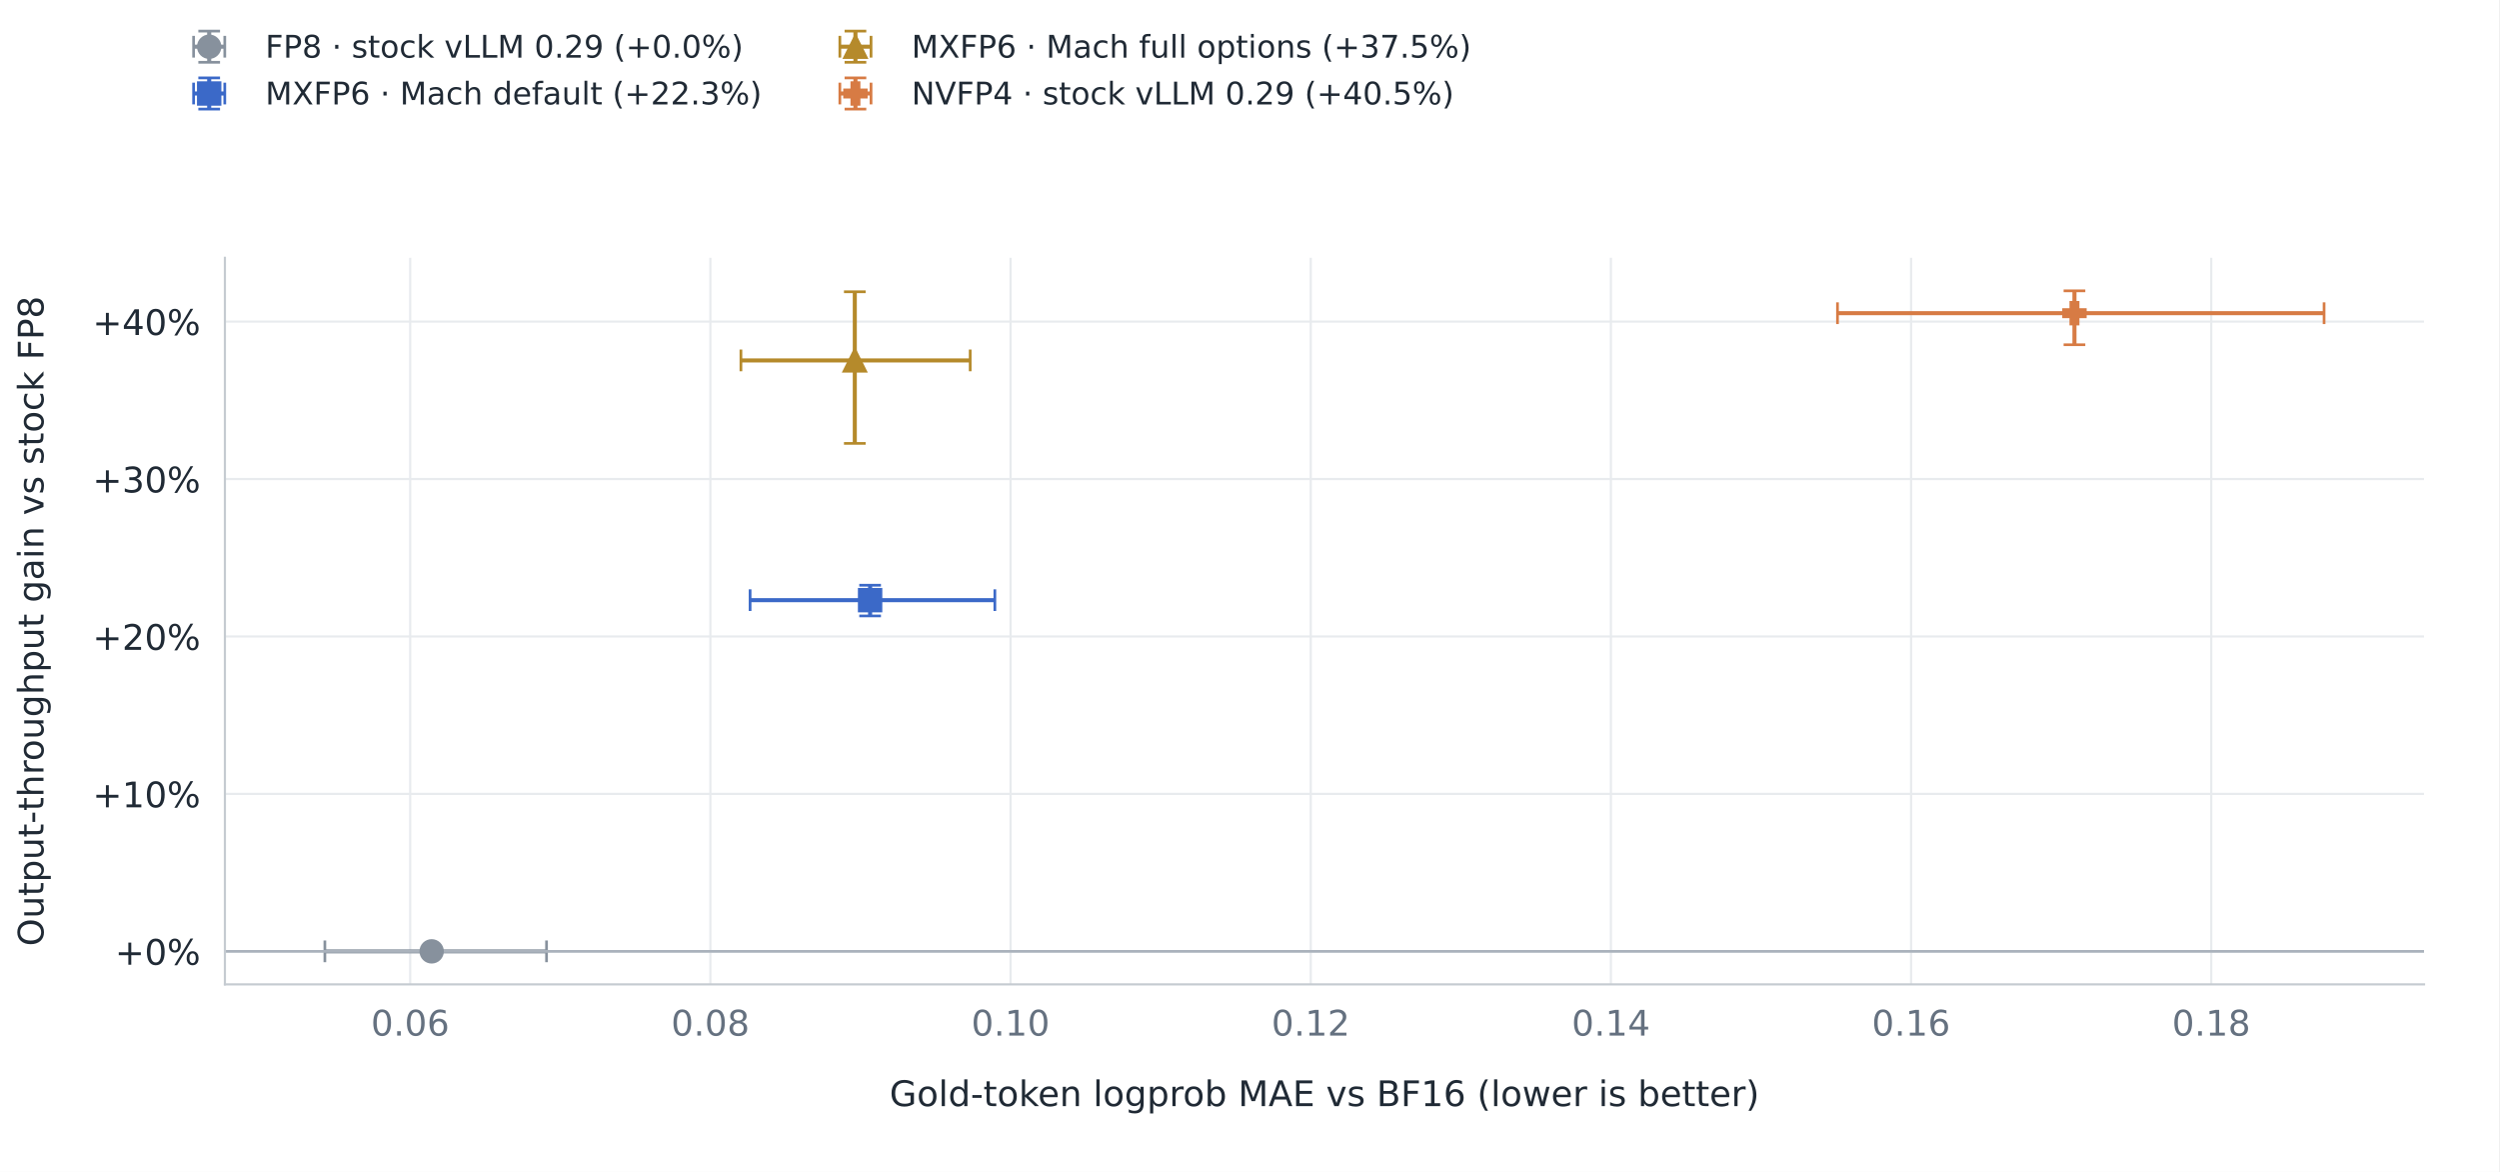
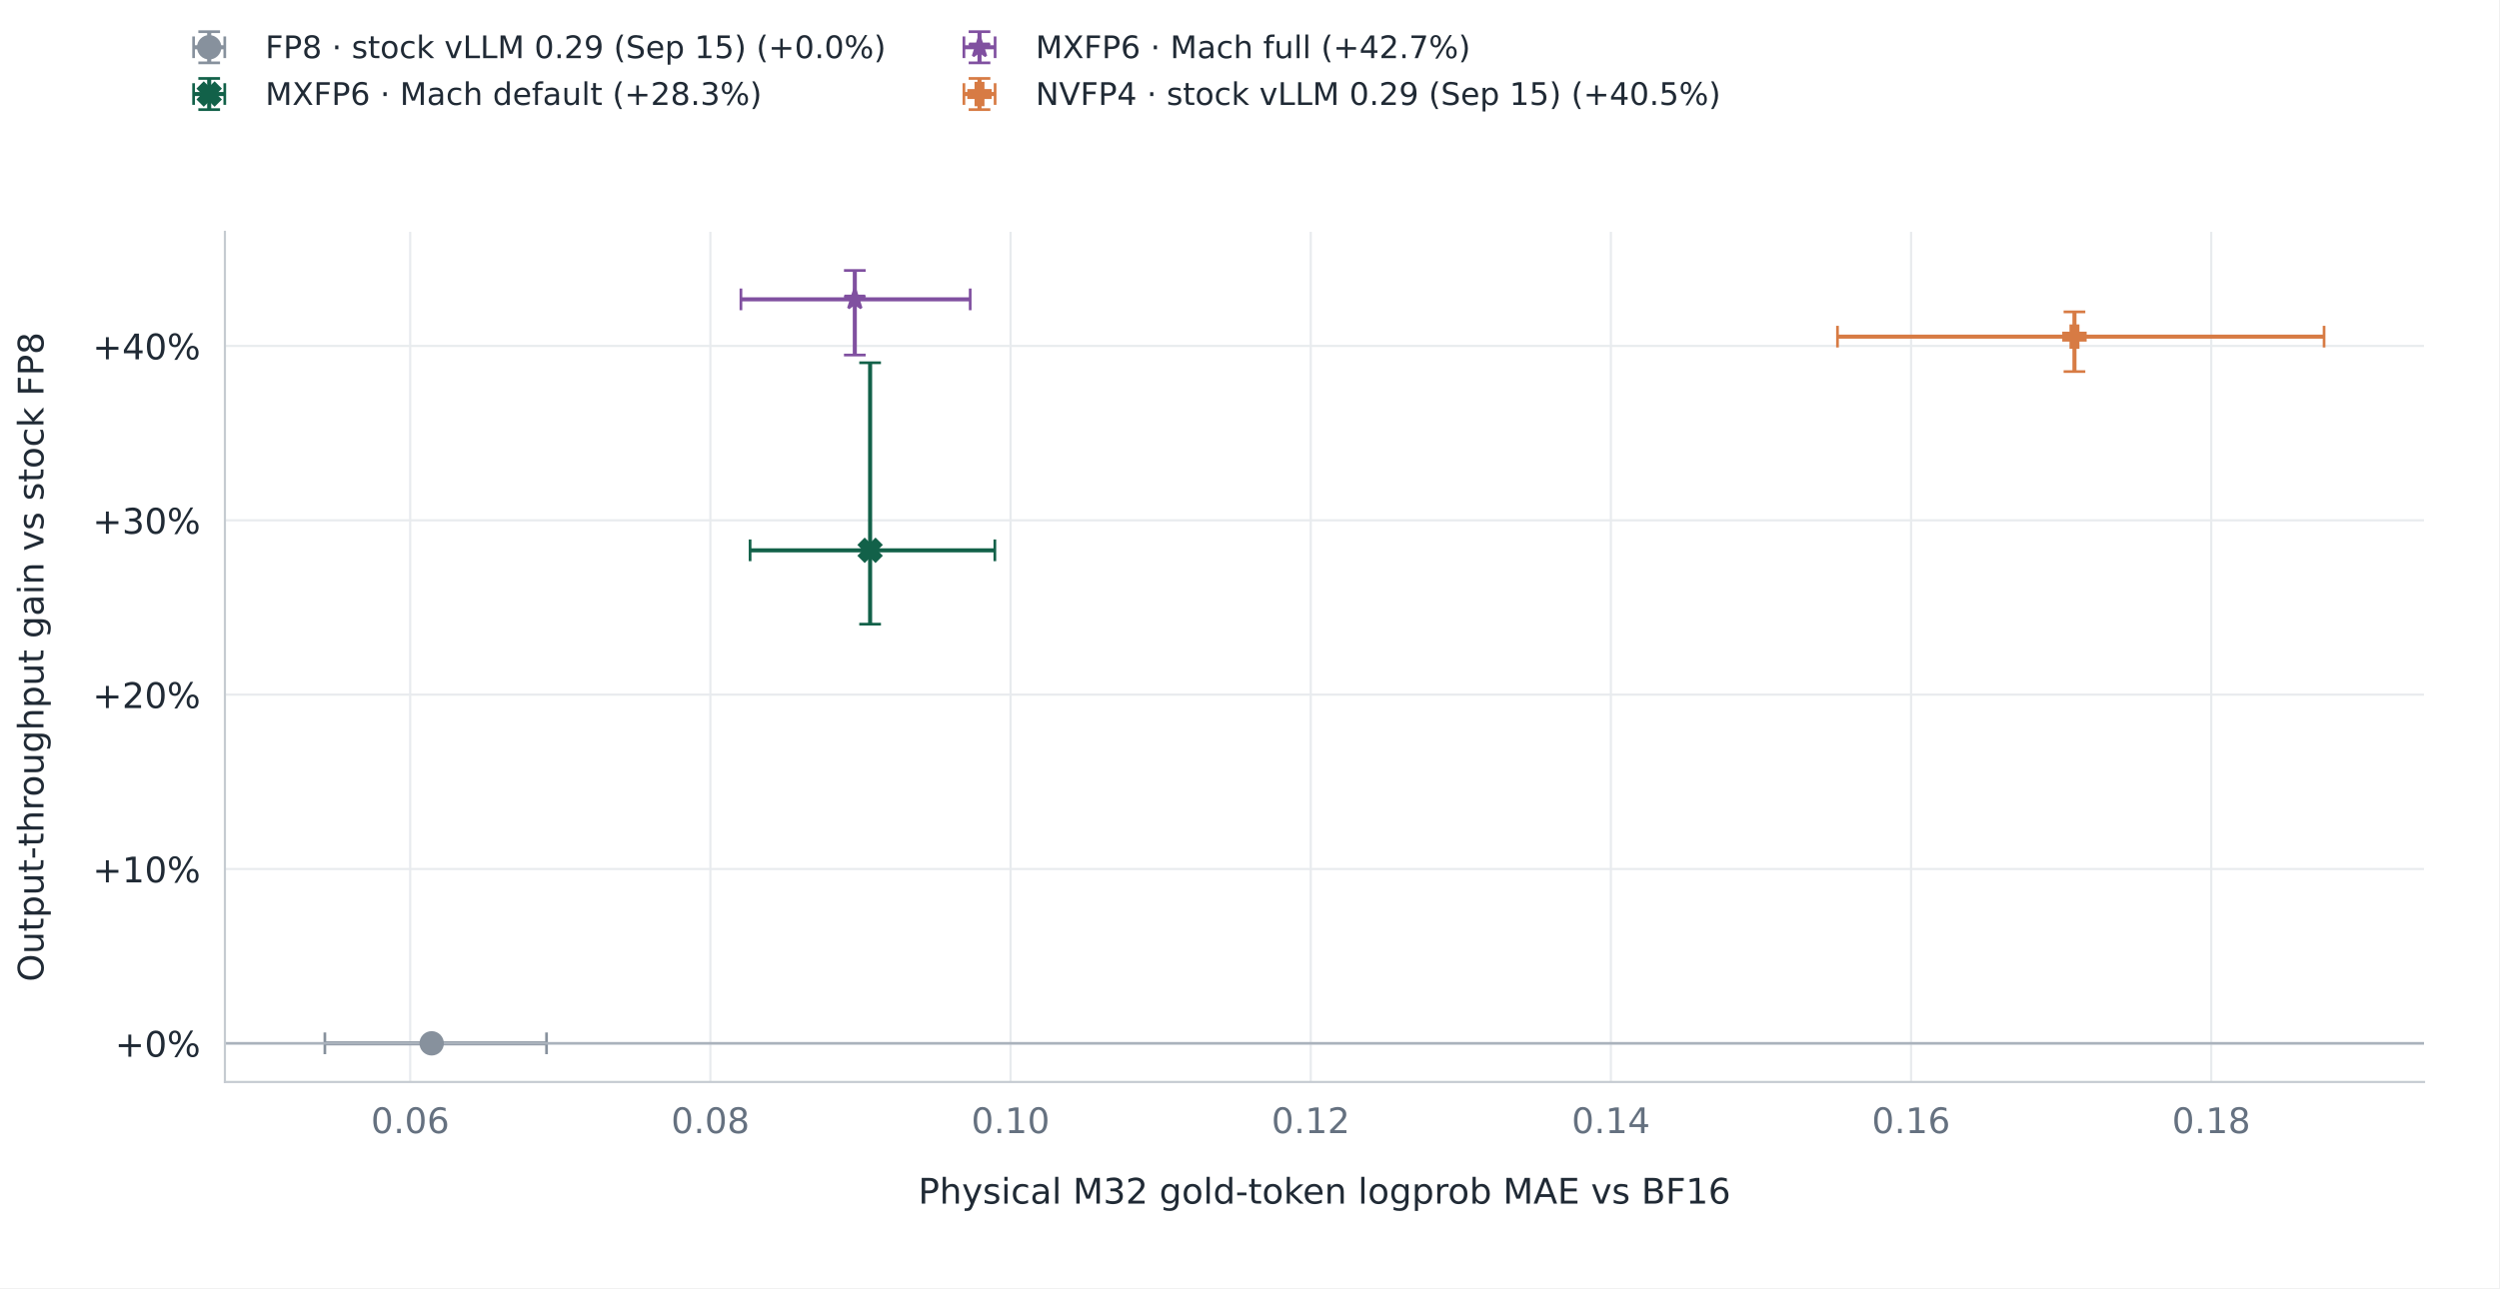
- <svg xmlns="http://www.w3.org/2000/svg" xmlns:xlink="http://www.w3.org/1999/xlink" width="921.6pt" height="432pt" viewBox="0 0 921.6 432" version="1.1">
+ <svg xmlns="http://www.w3.org/2000/svg" xmlns:xlink="http://www.w3.org/1999/xlink" width="921.6pt" height="475.2pt" viewBox="0 0 921.6 475.2" version="1.1">
  <defs>
    <style type="text/css">*{stroke-linejoin: round; stroke-linecap: butt}</style>
  </defs>
  <g id="figure_1">
    <g id="patch_1">
-       <path d="M 0 432 L 921.6 432 L 921.6 0 L 0 0 z " style="fill: #ffffff" />
+       <path d="M 0 475.2 L 921.6 475.2 L 921.6 0 L 0 0 z " style="fill: #ffffff" />
    </g>
    <g id="axes_1">
      <g id="patch_2">
-         <path d="M 82.944 362.88 L 893.952 362.88 L 893.952 95.04 L 82.944 95.04 z " style="fill: #ffffff" />
+         <path d="M 82.944 399.168 L 893.952 399.168 L 893.952 85.536 L 82.944 85.536 z " style="fill: #ffffff" />
      </g>
      <g id="matplotlib.axis_1">
        <g id="xtick_1">
          <g id="line2d_1">
-             <path d="M 151.273 362.88 L 151.273 95.04 " clip-path="url(#pcc4b5dea37)" style="fill: none; stroke: #e8ebee; stroke-width: 0.8; stroke-linecap: square" />
+             <path d="M 151.273 399.168 L 151.273 85.536 " clip-path="url(#p64abcc3be8)" style="fill: none; stroke: #e8ebee; stroke-width: 0.8; stroke-linecap: square" />
          </g>
          <g id="line2d_2" />
          <g id="text_1">
-             <text style="font-size: 13px; font-family: 'DejaVu Sans'; text-anchor: middle; fill: #657180" x="151.273" y="381.757" transform="rotate(-0 151.2732 381.757)">0.06</text>
+             <text style="font-size: 13px; font-family: 'DejaVu Sans'; text-anchor: middle; fill: #657180" x="151.273" y="418.045" transform="rotate(-0 151.2732 418.045)">0.06</text>
          </g>
        </g>
        <g id="xtick_2">
          <g id="line2d_3">
-             <path d="M 261.975 362.88 L 261.975 95.04 " clip-path="url(#pcc4b5dea37)" style="fill: none; stroke: #e8ebee; stroke-width: 0.8; stroke-linecap: square" />
+             <path d="M 261.975 399.168 L 261.975 85.536 " clip-path="url(#p64abcc3be8)" style="fill: none; stroke: #e8ebee; stroke-width: 0.8; stroke-linecap: square" />
          </g>
          <g id="line2d_4" />
          <g id="text_2">
-             <text style="font-size: 13px; font-family: 'DejaVu Sans'; text-anchor: middle; fill: #657180" x="261.975" y="381.757" transform="rotate(-0 261.9745 381.757)">0.08</text>
+             <text style="font-size: 13px; font-family: 'DejaVu Sans'; text-anchor: middle; fill: #657180" x="261.975" y="418.045" transform="rotate(-0 261.9745 418.045)">0.08</text>
          </g>
        </g>
        <g id="xtick_3">
          <g id="line2d_5">
-             <path d="M 372.676 362.88 L 372.676 95.04 " clip-path="url(#pcc4b5dea37)" style="fill: none; stroke: #e8ebee; stroke-width: 0.8; stroke-linecap: square" />
+             <path d="M 372.676 399.168 L 372.676 85.536 " clip-path="url(#p64abcc3be8)" style="fill: none; stroke: #e8ebee; stroke-width: 0.8; stroke-linecap: square" />
          </g>
          <g id="line2d_6" />
          <g id="text_3">
-             <text style="font-size: 13px; font-family: 'DejaVu Sans'; text-anchor: middle; fill: #657180" x="372.676" y="381.757" transform="rotate(-0 372.6758 381.757)">0.10</text>
+             <text style="font-size: 13px; font-family: 'DejaVu Sans'; text-anchor: middle; fill: #657180" x="372.676" y="418.045" transform="rotate(-0 372.6758 418.045)">0.10</text>
          </g>
        </g>
        <g id="xtick_4">
          <g id="line2d_7">
-             <path d="M 483.377 362.88 L 483.377 95.04 " clip-path="url(#pcc4b5dea37)" style="fill: none; stroke: #e8ebee; stroke-width: 0.8; stroke-linecap: square" />
+             <path d="M 483.377 399.168 L 483.377 85.536 " clip-path="url(#p64abcc3be8)" style="fill: none; stroke: #e8ebee; stroke-width: 0.8; stroke-linecap: square" />
          </g>
          <g id="line2d_8" />
          <g id="text_4">
-             <text style="font-size: 13px; font-family: 'DejaVu Sans'; text-anchor: middle; fill: #657180" x="483.377" y="381.757" transform="rotate(-0 483.3771 381.757)">0.12</text>
+             <text style="font-size: 13px; font-family: 'DejaVu Sans'; text-anchor: middle; fill: #657180" x="483.377" y="418.045" transform="rotate(-0 483.3771 418.045)">0.12</text>
          </g>
        </g>
        <g id="xtick_5">
          <g id="line2d_9">
-             <path d="M 594.078 362.88 L 594.078 95.04 " clip-path="url(#pcc4b5dea37)" style="fill: none; stroke: #e8ebee; stroke-width: 0.8; stroke-linecap: square" />
+             <path d="M 594.078 399.168 L 594.078 85.536 " clip-path="url(#p64abcc3be8)" style="fill: none; stroke: #e8ebee; stroke-width: 0.8; stroke-linecap: square" />
          </g>
          <g id="line2d_10" />
          <g id="text_5">
-             <text style="font-size: 13px; font-family: 'DejaVu Sans'; text-anchor: middle; fill: #657180" x="594.078" y="381.757" transform="rotate(-0 594.0784 381.757)">0.14</text>
+             <text style="font-size: 13px; font-family: 'DejaVu Sans'; text-anchor: middle; fill: #657180" x="594.078" y="418.045" transform="rotate(-0 594.0784 418.045)">0.14</text>
          </g>
        </g>
        <g id="xtick_6">
          <g id="line2d_11">
-             <path d="M 704.78 362.88 L 704.78 95.04 " clip-path="url(#pcc4b5dea37)" style="fill: none; stroke: #e8ebee; stroke-width: 0.8; stroke-linecap: square" />
+             <path d="M 704.78 399.168 L 704.78 85.536 " clip-path="url(#p64abcc3be8)" style="fill: none; stroke: #e8ebee; stroke-width: 0.8; stroke-linecap: square" />
          </g>
          <g id="line2d_12" />
          <g id="text_6">
-             <text style="font-size: 13px; font-family: 'DejaVu Sans'; text-anchor: middle; fill: #657180" x="704.78" y="381.757" transform="rotate(-0 704.7797 381.757)">0.16</text>
+             <text style="font-size: 13px; font-family: 'DejaVu Sans'; text-anchor: middle; fill: #657180" x="704.78" y="418.045" transform="rotate(-0 704.7797 418.045)">0.16</text>
          </g>
        </g>
        <g id="xtick_7">
          <g id="line2d_13">
-             <path d="M 815.481 362.88 L 815.481 95.04 " clip-path="url(#pcc4b5dea37)" style="fill: none; stroke: #e8ebee; stroke-width: 0.8; stroke-linecap: square" />
+             <path d="M 815.481 399.168 L 815.481 85.536 " clip-path="url(#p64abcc3be8)" style="fill: none; stroke: #e8ebee; stroke-width: 0.8; stroke-linecap: square" />
          </g>
          <g id="line2d_14" />
          <g id="text_7">
-             <text style="font-size: 13px; font-family: 'DejaVu Sans'; text-anchor: middle; fill: #657180" x="815.481" y="381.757" transform="rotate(-0 815.481 381.757)">0.18</text>
+             <text style="font-size: 13px; font-family: 'DejaVu Sans'; text-anchor: middle; fill: #657180" x="815.481" y="418.045" transform="rotate(-0 815.481 418.045)">0.18</text>
          </g>
        </g>
        <g id="text_8">
-           <text style="font-size: 13px; font-family: 'DejaVu Sans'; text-anchor: middle; fill: #202a35" x="488.448" y="407.758" transform="rotate(-0 488.448 407.758)">Gold-token logprob MAE vs BF16 (lower is better)</text>
+           <text style="font-size: 13px; font-family: 'DejaVu Sans'; text-anchor: middle; fill: #202a35" x="488.448" y="444.046" transform="rotate(-0 488.448 444.046)">Physical M32 gold-token logprob MAE vs BF16</text>
        </g>
      </g>
      <g id="matplotlib.axis_2">
        <g id="ytick_1">
          <g id="line2d_15">
-             <path d="M 82.944 350.705 L 893.952 350.705 " clip-path="url(#pcc4b5dea37)" style="fill: none; stroke: #e8ebee; stroke-width: 0.8; stroke-linecap: square" />
+             <path d="M 82.944 384.912 L 893.952 384.912 " clip-path="url(#p64abcc3be8)" style="fill: none; stroke: #e8ebee; stroke-width: 0.8; stroke-linecap: square" />
          </g>
          <g id="line2d_16" />
          <g id="text_9">
-             <text style="font-size: 13px; font-family: 'DejaVu Sans'; text-anchor: end; fill: #202a35" x="73.944" y="355.644" transform="rotate(-0 73.944 355.6439)">+0%</text>
+             <text style="font-size: 13px; font-family: 'DejaVu Sans'; text-anchor: end; fill: #202a35" x="73.944" y="389.85" transform="rotate(-0 73.944 389.8505)">+0%</text>
          </g>
        </g>
        <g id="ytick_2">
          <g id="line2d_17">
-             <path d="M 82.944 292.667 L 893.952 292.667 " clip-path="url(#pcc4b5dea37)" style="fill: none; stroke: #e8ebee; stroke-width: 0.8; stroke-linecap: square" />
+             <path d="M 82.944 320.59 L 893.952 320.59 " clip-path="url(#p64abcc3be8)" style="fill: none; stroke: #e8ebee; stroke-width: 0.8; stroke-linecap: square" />
          </g>
          <g id="line2d_18" />
          <g id="text_10">
-             <text style="font-size: 13px; font-family: 'DejaVu Sans'; text-anchor: end; fill: #202a35" x="73.944" y="297.606" transform="rotate(-0 73.944 297.6058)">+10%</text>
+             <text style="font-size: 13px; font-family: 'DejaVu Sans'; text-anchor: end; fill: #202a35" x="73.944" y="325.529" transform="rotate(-0 73.944 325.5289)">+10%</text>
          </g>
        </g>
        <g id="ytick_3">
          <g id="line2d_19">
-             <path d="M 82.944 234.629 L 893.952 234.629 " clip-path="url(#pcc4b5dea37)" style="fill: none; stroke: #e8ebee; stroke-width: 0.8; stroke-linecap: square" />
+             <path d="M 82.944 256.269 L 893.952 256.269 " clip-path="url(#p64abcc3be8)" style="fill: none; stroke: #e8ebee; stroke-width: 0.8; stroke-linecap: square" />
          </g>
          <g id="line2d_20" />
          <g id="text_11">
-             <text style="font-size: 13px; font-family: 'DejaVu Sans'; text-anchor: end; fill: #202a35" x="73.944" y="239.568" transform="rotate(-0 73.944 239.5678)">+20%</text>
+             <text style="font-size: 13px; font-family: 'DejaVu Sans'; text-anchor: end; fill: #202a35" x="73.944" y="261.207" transform="rotate(-0 73.944 261.2073)">+20%</text>
          </g>
        </g>
        <g id="ytick_4">
          <g id="line2d_21">
-             <path d="M 82.944 176.591 L 893.952 176.591 " clip-path="url(#pcc4b5dea37)" style="fill: none; stroke: #e8ebee; stroke-width: 0.8; stroke-linecap: square" />
+             <path d="M 82.944 191.947 L 893.952 191.947 " clip-path="url(#p64abcc3be8)" style="fill: none; stroke: #e8ebee; stroke-width: 0.8; stroke-linecap: square" />
          </g>
          <g id="line2d_22" />
          <g id="text_12">
-             <text style="font-size: 13px; font-family: 'DejaVu Sans'; text-anchor: end; fill: #202a35" x="73.944" y="181.53" transform="rotate(-0 73.944 181.5297)">+30%</text>
+             <text style="font-size: 13px; font-family: 'DejaVu Sans'; text-anchor: end; fill: #202a35" x="73.944" y="196.886" transform="rotate(-0 73.944 196.8858)">+30%</text>
          </g>
        </g>
        <g id="ytick_5">
          <g id="line2d_23">
-             <path d="M 82.944 118.553 L 893.952 118.553 " clip-path="url(#pcc4b5dea37)" style="fill: none; stroke: #e8ebee; stroke-width: 0.8; stroke-linecap: square" />
+             <path d="M 82.944 127.626 L 893.952 127.626 " clip-path="url(#p64abcc3be8)" style="fill: none; stroke: #e8ebee; stroke-width: 0.8; stroke-linecap: square" />
          </g>
          <g id="line2d_24" />
          <g id="text_13">
-             <text style="font-size: 13px; font-family: 'DejaVu Sans'; text-anchor: end; fill: #202a35" x="73.944" y="123.492" transform="rotate(-0 73.944 123.4916)">+40%</text>
+             <text style="font-size: 13px; font-family: 'DejaVu Sans'; text-anchor: end; fill: #202a35" x="73.944" y="132.564" transform="rotate(-0 73.944 132.5642)">+40%</text>
          </g>
        </g>
        <g id="text_14">
-           <text style="font-size: 13px; font-family: 'DejaVu Sans'; text-anchor: middle; fill: #202a35" x="16.033" y="228.96" transform="rotate(-90 16.03283 228.96)">Output-throughput gain vs stock FP8</text>
+           <text style="font-size: 13px; font-family: 'DejaVu Sans'; text-anchor: middle; fill: #202a35" x="16.033" y="242.352" transform="rotate(-90 16.03283 242.352)">Output-throughput gain vs stock FP8</text>
        </g>
      </g>
      <g id="LineCollection_1">
-         <path d="M 119.808 350.705 L 201.554 350.705 " clip-path="url(#pcc4b5dea37)" style="fill: none; stroke: #87919d; stroke-width: 1.5" />
+         <path d="M 119.808 384.912 L 201.554 384.912 " clip-path="url(#p64abcc3be8)" style="fill: none; stroke: #87919d; stroke-width: 1.5" />
      </g>
      <g id="LineCollection_2">
-         <path d="M 159.191 350.705 L 159.191 350.705 " clip-path="url(#pcc4b5dea37)" style="fill: none; stroke: #87919d; stroke-width: 1.5" />
+         <path d="M 159.191 384.912 L 159.191 384.912 " clip-path="url(#p64abcc3be8)" style="fill: none; stroke: #87919d; stroke-width: 1.5" />
      </g>
      <g id="line2d_25">
        <defs>
          <path id="mbbe137250b" d="M 0 4 L 0 -4 " style="stroke: #87919d" />
        </defs>
-         <g clip-path="url(#pcc4b5dea37)">
-           <use xlink:href="#mbbe137250b" x="119.808" y="350.705" style="fill: #87919d; stroke: #87919d" />
+         <g clip-path="url(#p64abcc3be8)">
+           <use xlink:href="#mbbe137250b" x="119.808" y="384.912" style="fill: #87919d; stroke: #87919d" />
        </g>
      </g>
      <g id="line2d_26">
-         <g clip-path="url(#pcc4b5dea37)">
-           <use xlink:href="#mbbe137250b" x="201.554" y="350.705" style="fill: #87919d; stroke: #87919d" />
+         <g clip-path="url(#p64abcc3be8)">
+           <use xlink:href="#mbbe137250b" x="201.554" y="384.912" style="fill: #87919d; stroke: #87919d" />
        </g>
      </g>
      <g id="line2d_27">
        <defs>
          <path id="ma1b94d6191" d="M 4 0 L -4 -0 " style="stroke: #87919d" />
        </defs>
-         <g clip-path="url(#pcc4b5dea37)">
-           <use xlink:href="#ma1b94d6191" x="159.191" y="350.705" style="fill: #87919d; stroke: #87919d" />
+         <g clip-path="url(#p64abcc3be8)">
+           <use xlink:href="#ma1b94d6191" x="159.191" y="384.912" style="fill: #87919d; stroke: #87919d" />
        </g>
      </g>
      <g id="line2d_28">
-         <g clip-path="url(#pcc4b5dea37)">
-           <use xlink:href="#ma1b94d6191" x="159.191" y="350.705" style="fill: #87919d; stroke: #87919d" />
+         <g clip-path="url(#p64abcc3be8)">
+           <use xlink:href="#ma1b94d6191" x="159.191" y="384.912" style="fill: #87919d; stroke: #87919d" />
        </g>
      </g>
      <g id="LineCollection_3">
-         <path d="M 276.623 221.244 L 366.888 221.244 " clip-path="url(#pcc4b5dea37)" style="fill: none; stroke: #3b69c8; stroke-width: 1.5" />
+         <path d="M 276.623 203.024 L 366.888 203.024 " clip-path="url(#p64abcc3be8)" style="fill: none; stroke: #126149; stroke-width: 1.5" />
      </g>
      <g id="LineCollection_4">
-         <path d="M 320.884 227.06 L 320.884 215.734 " clip-path="url(#pcc4b5dea37)" style="fill: none; stroke: #3b69c8; stroke-width: 1.5" />
+         <path d="M 320.884 230.258 L 320.884 133.836 " clip-path="url(#p64abcc3be8)" style="fill: none; stroke: #126149; stroke-width: 1.5" />
      </g>
      <g id="line2d_29">
        <defs>
-           <path id="m24f0e4e869" d="M 0 4 L 0 -4 " style="stroke: #3b69c8" />
-         </defs>
-         <g clip-path="url(#pcc4b5dea37)">
-           <use xlink:href="#m24f0e4e869" x="276.623" y="221.244" style="fill: #3b69c8; stroke: #3b69c8" />
+           <path id="mf0ddbffc81" d="M 0 4 L 0 -4 " style="stroke: #126149" />
+         </defs>
+         <g clip-path="url(#p64abcc3be8)">
+           <use xlink:href="#mf0ddbffc81" x="276.623" y="203.024" style="fill: #126149; stroke: #126149" />
        </g>
      </g>
      <g id="line2d_30">
-         <g clip-path="url(#pcc4b5dea37)">
-           <use xlink:href="#m24f0e4e869" x="366.888" y="221.244" style="fill: #3b69c8; stroke: #3b69c8" />
+         <g clip-path="url(#p64abcc3be8)">
+           <use xlink:href="#mf0ddbffc81" x="366.888" y="203.024" style="fill: #126149; stroke: #126149" />
        </g>
      </g>
      <g id="line2d_31">
        <defs>
-           <path id="m868cf6341c" d="M 4 0 L -4 -0 " style="stroke: #3b69c8" />
-         </defs>
-         <g clip-path="url(#pcc4b5dea37)">
-           <use xlink:href="#m868cf6341c" x="320.884" y="227.06" style="fill: #3b69c8; stroke: #3b69c8" />
+           <path id="me5ae382a27" d="M 4 0 L -4 -0 " style="stroke: #126149" />
+         </defs>
+         <g clip-path="url(#p64abcc3be8)">
+           <use xlink:href="#me5ae382a27" x="320.884" y="230.258" style="fill: #126149; stroke: #126149" />
        </g>
      </g>
      <g id="line2d_32">
-         <g clip-path="url(#pcc4b5dea37)">
-           <use xlink:href="#m868cf6341c" x="320.884" y="215.734" style="fill: #3b69c8; stroke: #3b69c8" />
+         <g clip-path="url(#p64abcc3be8)">
+           <use xlink:href="#me5ae382a27" x="320.884" y="133.836" style="fill: #126149; stroke: #126149" />
        </g>
      </g>
      <g id="LineCollection_5">
-         <path d="M 273.242 132.861 L 357.793 132.861 " clip-path="url(#pcc4b5dea37)" style="fill: none; stroke: #b58a2b; stroke-width: 1.5" />
+         <path d="M 273.242 110.439 L 357.793 110.439 " clip-path="url(#p64abcc3be8)" style="fill: none; stroke: #8050a0; stroke-width: 1.5" />
      </g>
      <g id="LineCollection_6">
-         <path d="M 315.241 163.459 L 315.241 107.55 " clip-path="url(#pcc4b5dea37)" style="fill: none; stroke: #b58a2b; stroke-width: 1.5" />
+         <path d="M 315.241 130.984 L 315.241 99.792 " clip-path="url(#p64abcc3be8)" style="fill: none; stroke: #8050a0; stroke-width: 1.5" />
      </g>
      <g id="line2d_33">
        <defs>
-           <path id="m64ac3ba05c" d="M 0 4 L 0 -4 " style="stroke: #b58a2b" />
-         </defs>
-         <g clip-path="url(#pcc4b5dea37)">
-           <use xlink:href="#m64ac3ba05c" x="273.242" y="132.861" style="fill: #b58a2b; stroke: #b58a2b" />
+           <path id="m90811fb51a" d="M 0 4 L 0 -4 " style="stroke: #8050a0" />
+         </defs>
+         <g clip-path="url(#p64abcc3be8)">
+           <use xlink:href="#m90811fb51a" x="273.242" y="110.439" style="fill: #8050a0; stroke: #8050a0" />
        </g>
      </g>
      <g id="line2d_34">
-         <g clip-path="url(#pcc4b5dea37)">
-           <use xlink:href="#m64ac3ba05c" x="357.793" y="132.861" style="fill: #b58a2b; stroke: #b58a2b" />
+         <g clip-path="url(#p64abcc3be8)">
+           <use xlink:href="#m90811fb51a" x="357.793" y="110.439" style="fill: #8050a0; stroke: #8050a0" />
        </g>
      </g>
      <g id="line2d_35">
        <defs>
-           <path id="m1034d1c18b" d="M 4 0 L -4 -0 " style="stroke: #b58a2b" />
-         </defs>
-         <g clip-path="url(#pcc4b5dea37)">
-           <use xlink:href="#m1034d1c18b" x="315.241" y="163.459" style="fill: #b58a2b; stroke: #b58a2b" />
+           <path id="md05c8e95ab" d="M 4 0 L -4 -0 " style="stroke: #8050a0" />
+         </defs>
+         <g clip-path="url(#p64abcc3be8)">
+           <use xlink:href="#md05c8e95ab" x="315.241" y="130.984" style="fill: #8050a0; stroke: #8050a0" />
        </g>
      </g>
      <g id="line2d_36">
-         <g clip-path="url(#pcc4b5dea37)">
-           <use xlink:href="#m1034d1c18b" x="315.241" y="107.55" style="fill: #b58a2b; stroke: #b58a2b" />
+         <g clip-path="url(#p64abcc3be8)">
+           <use xlink:href="#md05c8e95ab" x="315.241" y="99.792" style="fill: #8050a0; stroke: #8050a0" />
        </g>
      </g>
      <g id="LineCollection_7">
-         <path d="M 677.645 115.454 L 857.088 115.454 " clip-path="url(#pcc4b5dea37)" style="fill: none; stroke: #d77b44; stroke-width: 1.5" />
+         <path d="M 677.645 124.191 L 857.088 124.191 " clip-path="url(#p64abcc3be8)" style="fill: none; stroke: #d77b44; stroke-width: 1.5" />
      </g>
      <g id="LineCollection_8">
-         <path d="M 765.036 127.085 L 765.036 107.215 " clip-path="url(#pcc4b5dea37)" style="fill: none; stroke: #d77b44; stroke-width: 1.5" />
+         <path d="M 765.036 137.081 L 765.036 115.06 " clip-path="url(#p64abcc3be8)" style="fill: none; stroke: #d77b44; stroke-width: 1.5" />
      </g>
      <g id="line2d_37">
        <defs>
          <path id="m89a0373083" d="M 0 4 L 0 -4 " style="stroke: #d77b44" />
        </defs>
-         <g clip-path="url(#pcc4b5dea37)">
-           <use xlink:href="#m89a0373083" x="677.645" y="115.454" style="fill: #d77b44; stroke: #d77b44" />
+         <g clip-path="url(#p64abcc3be8)">
+           <use xlink:href="#m89a0373083" x="677.645" y="124.191" style="fill: #d77b44; stroke: #d77b44" />
        </g>
      </g>
      <g id="line2d_38">
-         <g clip-path="url(#pcc4b5dea37)">
-           <use xlink:href="#m89a0373083" x="857.088" y="115.454" style="fill: #d77b44; stroke: #d77b44" />
+         <g clip-path="url(#p64abcc3be8)">
+           <use xlink:href="#m89a0373083" x="857.088" y="124.191" style="fill: #d77b44; stroke: #d77b44" />
        </g>
      </g>
      <g id="line2d_39">
        <defs>
          <path id="m39ea134736" d="M 4 0 L -4 -0 " style="stroke: #d77b44" />
        </defs>
-         <g clip-path="url(#pcc4b5dea37)">
-           <use xlink:href="#m39ea134736" x="765.036" y="127.085" style="fill: #d77b44; stroke: #d77b44" />
+         <g clip-path="url(#p64abcc3be8)">
+           <use xlink:href="#m39ea134736" x="765.036" y="137.081" style="fill: #d77b44; stroke: #d77b44" />
        </g>
      </g>
      <g id="line2d_40">
-         <g clip-path="url(#pcc4b5dea37)">
-           <use xlink:href="#m39ea134736" x="765.036" y="107.215" style="fill: #d77b44; stroke: #d77b44" />
+         <g clip-path="url(#p64abcc3be8)">
+           <use xlink:href="#m39ea134736" x="765.036" y="115.06" style="fill: #d77b44; stroke: #d77b44" />
        </g>
      </g>
      <g id="line2d_41">
-         <path d="M 82.944 350.705 L 893.952 350.705 " clip-path="url(#pcc4b5dea37)" style="fill: none; stroke: #aab2bc; stroke-linecap: square" />
+         <path d="M 82.944 384.912 L 893.952 384.912 " clip-path="url(#p64abcc3be8)" style="fill: none; stroke: #aab2bc; stroke-linecap: square" />
      </g>
      <g id="line2d_42">
        <defs>
          <path id="m55ee2f457a" d="M 0 4 C 1.061 4 2.078 3.579 2.828 2.828 C 3.579 2.078 4 1.061 4 0 C 4 -1.061 3.579 -2.078 2.828 -2.828 C 2.078 -3.579 1.061 -4 0 -4 C -1.061 -4 -2.078 -3.579 -2.828 -2.828 C -3.579 -2.078 -4 -1.061 -4 0 C -4 1.061 -3.579 2.078 -2.828 2.828 C -2.078 3.579 -1.061 4 0 4 z " style="stroke: #87919d" />
        </defs>
-         <g clip-path="url(#pcc4b5dea37)">
-           <use xlink:href="#m55ee2f457a" x="159.191" y="350.705" style="fill: #87919d; stroke: #87919d" />
+         <g clip-path="url(#p64abcc3be8)">
+           <use xlink:href="#m55ee2f457a" x="159.191" y="384.912" style="fill: #87919d; stroke: #87919d" />
        </g>
      </g>
      <g id="line2d_43">
        <defs>
-           <path id="m45b089110c" d="M -4 4 L 4 4 L 4 -4 L -4 -4 z " style="stroke: #3b69c8; stroke-linejoin: miter" />
-         </defs>
-         <g clip-path="url(#pcc4b5dea37)">
-           <use xlink:href="#m45b089110c" x="320.884" y="221.244" style="fill: #3b69c8; stroke: #3b69c8; stroke-linejoin: miter" />
+           <path id="m0a398f0613" d="M -2 4 L 0 2 L 2 4 L 4 2 L 2 0 L 4 -2 L 2 -4 L 0 -2 L -2 -4 L -4 -2 L -2 0 L -4 2 z " style="stroke: #126149; stroke-linejoin: miter" />
+         </defs>
+         <g clip-path="url(#p64abcc3be8)">
+           <use xlink:href="#m0a398f0613" x="320.884" y="203.024" style="fill: #126149; stroke: #126149; stroke-linejoin: miter" />
        </g>
      </g>
      <g id="line2d_44">
        <defs>
-           <path id="mb976295cb5" d="M 0 -4 L -4 4 L 4 4 z " style="stroke: #b58a2b; stroke-linejoin: miter" />
-         </defs>
-         <g clip-path="url(#pcc4b5dea37)">
-           <use xlink:href="#mb976295cb5" x="315.241" y="132.861" style="fill: #b58a2b; stroke: #b58a2b; stroke-linejoin: miter" />
+           <path id="m0c5f5ca09d" d="M 0 -4 L -0.898 -1.236 L -3.804 -1.236 L -1.453 0.472 L -2.351 3.236 L -0 1.528 L 2.351 3.236 L 1.453 0.472 L 3.804 -1.236 L 0.898 -1.236 z " style="stroke: #8050a0; stroke-linejoin: bevel" />
+         </defs>
+         <g clip-path="url(#p64abcc3be8)">
+           <use xlink:href="#m0c5f5ca09d" x="315.241" y="110.439" style="fill: #8050a0; stroke: #8050a0; stroke-linejoin: bevel" />
        </g>
      </g>
      <g id="line2d_45">
        <defs>
          <path id="mf69c0791ac" d="M -1.333 4 L 1.333 4 L 1.333 1.333 L 4 1.333 L 4 -1.333 L 1.333 -1.333 L 1.333 -4 L -1.333 -4 L -1.333 -1.333 L -4 -1.333 L -4 1.333 L -1.333 1.333 z " style="stroke: #d77b44; stroke-linejoin: miter" />
        </defs>
-         <g clip-path="url(#pcc4b5dea37)">
-           <use xlink:href="#mf69c0791ac" x="765.036" y="115.454" style="fill: #d77b44; stroke: #d77b44; stroke-linejoin: miter" />
+         <g clip-path="url(#p64abcc3be8)">
+           <use xlink:href="#mf69c0791ac" x="765.036" y="124.191" style="fill: #d77b44; stroke: #d77b44; stroke-linejoin: miter" />
        </g>
      </g>
      <g id="patch_3">
-         <path d="M 82.944 362.88 L 82.944 95.04 " style="fill: none; stroke: #c5cbd1; stroke-width: 0.8; stroke-linejoin: miter; stroke-linecap: square" />
+         <path d="M 82.944 399.168 L 82.944 85.536 " style="fill: none; stroke: #c5cbd1; stroke-width: 0.8; stroke-linejoin: miter; stroke-linecap: square" />
      </g>
      <g id="patch_4">
-         <path d="M 82.944 362.88 L 893.952 362.88 " style="fill: none; stroke: #c5cbd1; stroke-width: 0.8; stroke-linejoin: miter; stroke-linecap: square" />
+         <path d="M 82.944 399.168 L 893.952 399.168 " style="fill: none; stroke: #c5cbd1; stroke-width: 0.8; stroke-linejoin: miter; stroke-linecap: square" />
      </g>
    </g>
    <g id="legend_1">
      <g id="LineCollection_9">
-         <path d="M 71.396 17.223 L 82.896 17.223 " style="fill: none; stroke: #87919d; stroke-width: 1.5" />
+         <path d="M 71.396 17.439 L 82.896 17.439 " style="fill: none; stroke: #87919d; stroke-width: 1.5" />
      </g>
      <g id="LineCollection_10">
-         <path d="M 77.146 22.973 L 77.146 11.473 " style="fill: none; stroke: #87919d; stroke-width: 1.5" />
+         <path d="M 77.146 23.189 L 77.146 11.689 " style="fill: none; stroke: #87919d; stroke-width: 1.5" />
      </g>
      <g id="line2d_46">
        <g>
-           <use xlink:href="#mbbe137250b" x="71.396" y="17.223" style="fill: #87919d; stroke: #87919d" />
+           <use xlink:href="#mbbe137250b" x="71.396" y="17.439" style="fill: #87919d; stroke: #87919d" />
        </g>
      </g>
      <g id="line2d_47">
        <g>
-           <use xlink:href="#mbbe137250b" x="82.896" y="17.223" style="fill: #87919d; stroke: #87919d" />
+           <use xlink:href="#mbbe137250b" x="82.896" y="17.439" style="fill: #87919d; stroke: #87919d" />
        </g>
      </g>
      <g id="line2d_48">
        <g>
-           <use xlink:href="#ma1b94d6191" x="77.146" y="22.973" style="fill: #87919d; stroke: #87919d" />
+           <use xlink:href="#ma1b94d6191" x="77.146" y="23.189" style="fill: #87919d; stroke: #87919d" />
        </g>
      </g>
      <g id="line2d_49">
        <g>
-           <use xlink:href="#ma1b94d6191" x="77.146" y="11.473" style="fill: #87919d; stroke: #87919d" />
+           <use xlink:href="#ma1b94d6191" x="77.146" y="11.689" style="fill: #87919d; stroke: #87919d" />
        </g>
      </g>
      <g id="line2d_50" />
      <g id="line2d_51">
        <g>
-           <use xlink:href="#m55ee2f457a" x="77.146" y="17.223" style="fill: #87919d; stroke: #87919d" />
+           <use xlink:href="#m55ee2f457a" x="77.146" y="17.439" style="fill: #87919d; stroke: #87919d" />
        </g>
      </g>
      <g id="text_15">
-         <text style="font-size: 11.5px; font-family: 'DejaVu Sans'; text-anchor: start; fill: #202a35" x="97.846" y="21.248" transform="rotate(-0 97.846 21.2482)">FP8 · stock vLLM 0.29 (+0.0%)</text>
+         <text style="font-size: 11.5px; font-family: 'DejaVu Sans'; text-anchor: start; fill: #202a35" x="97.846" y="21.464" transform="rotate(-0 97.846 21.4642)">FP8 · stock vLLM 0.29 (Sep 15) (+0.0%)</text>
      </g>
      <g id="LineCollection_11">
-         <path d="M 71.396 34.474 L 82.896 34.474 " style="fill: none; stroke: #3b69c8; stroke-width: 1.5" />
+         <path d="M 71.396 34.69 L 82.896 34.69 " style="fill: none; stroke: #126149; stroke-width: 1.5" />
      </g>
      <g id="LineCollection_12">
-         <path d="M 77.146 40.224 L 77.146 28.724 " style="fill: none; stroke: #3b69c8; stroke-width: 1.5" />
+         <path d="M 77.146 40.44 L 77.146 28.94 " style="fill: none; stroke: #126149; stroke-width: 1.5" />
      </g>
      <g id="line2d_52">
        <g>
-           <use xlink:href="#m24f0e4e869" x="71.396" y="34.474" style="fill: #3b69c8; stroke: #3b69c8" />
+           <use xlink:href="#mf0ddbffc81" x="71.396" y="34.69" style="fill: #126149; stroke: #126149" />
        </g>
      </g>
      <g id="line2d_53">
        <g>
-           <use xlink:href="#m24f0e4e869" x="82.896" y="34.474" style="fill: #3b69c8; stroke: #3b69c8" />
+           <use xlink:href="#mf0ddbffc81" x="82.896" y="34.69" style="fill: #126149; stroke: #126149" />
        </g>
      </g>
      <g id="line2d_54">
        <g>
-           <use xlink:href="#m868cf6341c" x="77.146" y="40.224" style="fill: #3b69c8; stroke: #3b69c8" />
+           <use xlink:href="#me5ae382a27" x="77.146" y="40.44" style="fill: #126149; stroke: #126149" />
        </g>
      </g>
      <g id="line2d_55">
        <g>
-           <use xlink:href="#m868cf6341c" x="77.146" y="28.724" style="fill: #3b69c8; stroke: #3b69c8" />
+           <use xlink:href="#me5ae382a27" x="77.146" y="28.94" style="fill: #126149; stroke: #126149" />
        </g>
      </g>
      <g id="line2d_56" />
      <g id="line2d_57">
        <g>
-           <use xlink:href="#m45b089110c" x="77.146" y="34.474" style="fill: #3b69c8; stroke: #3b69c8; stroke-linejoin: miter" />
+           <use xlink:href="#m0a398f0613" x="77.146" y="34.69" style="fill: #126149; stroke: #126149; stroke-linejoin: miter" />
        </g>
      </g>
      <g id="text_16">
-         <text style="font-size: 11.5px; font-family: 'DejaVu Sans'; text-anchor: start; fill: #202a35" x="97.846" y="38.499" transform="rotate(-0 97.846 38.4991)">MXFP6 · Mach default (+22.3%)</text>
+         <text style="font-size: 11.5px; font-family: 'DejaVu Sans'; text-anchor: start; fill: #202a35" x="97.846" y="38.715" transform="rotate(-0 97.846 38.7151)">MXFP6 · Mach default (+28.3%)</text>
      </g>
      <g id="LineCollection_13">
-         <path d="M 309.723 17.223 L 321.223 17.223 " style="fill: none; stroke: #b58a2b; stroke-width: 1.5" />
+         <path d="M 355.478 17.439 L 366.978 17.439 " style="fill: none; stroke: #8050a0; stroke-width: 1.5" />
      </g>
      <g id="LineCollection_14">
-         <path d="M 315.473 22.973 L 315.473 11.473 " style="fill: none; stroke: #b58a2b; stroke-width: 1.5" />
+         <path d="M 361.228 23.189 L 361.228 11.689 " style="fill: none; stroke: #8050a0; stroke-width: 1.5" />
      </g>
      <g id="line2d_58">
        <g>
-           <use xlink:href="#m64ac3ba05c" x="309.723" y="17.223" style="fill: #b58a2b; stroke: #b58a2b" />
+           <use xlink:href="#m90811fb51a" x="355.478" y="17.439" style="fill: #8050a0; stroke: #8050a0" />
        </g>
      </g>
      <g id="line2d_59">
        <g>
-           <use xlink:href="#m64ac3ba05c" x="321.223" y="17.223" style="fill: #b58a2b; stroke: #b58a2b" />
+           <use xlink:href="#m90811fb51a" x="366.978" y="17.439" style="fill: #8050a0; stroke: #8050a0" />
        </g>
      </g>
      <g id="line2d_60">
        <g>
-           <use xlink:href="#m1034d1c18b" x="315.473" y="22.973" style="fill: #b58a2b; stroke: #b58a2b" />
+           <use xlink:href="#md05c8e95ab" x="361.228" y="23.189" style="fill: #8050a0; stroke: #8050a0" />
        </g>
      </g>
      <g id="line2d_61">
        <g>
-           <use xlink:href="#m1034d1c18b" x="315.473" y="11.473" style="fill: #b58a2b; stroke: #b58a2b" />
+           <use xlink:href="#md05c8e95ab" x="361.228" y="11.689" style="fill: #8050a0; stroke: #8050a0" />
        </g>
      </g>
      <g id="line2d_62" />
      <g id="line2d_63">
        <g>
-           <use xlink:href="#mb976295cb5" x="315.473" y="17.223" style="fill: #b58a2b; stroke: #b58a2b; stroke-linejoin: miter" />
+           <use xlink:href="#m0c5f5ca09d" x="361.228" y="17.439" style="fill: #8050a0; stroke: #8050a0; stroke-linejoin: bevel" />
        </g>
      </g>
      <g id="text_17">
-         <text style="font-size: 11.5px; font-family: 'DejaVu Sans'; text-anchor: start; fill: #202a35" x="336.173" y="21.248" transform="rotate(-0 336.1727 21.2482)">MXFP6 · Mach full options (+37.5%)</text>
+         <text style="font-size: 11.5px; font-family: 'DejaVu Sans'; text-anchor: start; fill: #202a35" x="381.928" y="21.464" transform="rotate(-0 381.9283 21.4642)">MXFP6 · Mach full (+42.7%)</text>
      </g>
      <g id="LineCollection_15">
-         <path d="M 309.723 34.474 L 321.223 34.474 " style="fill: none; stroke: #d77b44; stroke-width: 1.5" />
+         <path d="M 355.478 34.69 L 366.978 34.69 " style="fill: none; stroke: #d77b44; stroke-width: 1.5" />
      </g>
      <g id="LineCollection_16">
-         <path d="M 315.473 40.224 L 315.473 28.724 " style="fill: none; stroke: #d77b44; stroke-width: 1.5" />
+         <path d="M 361.228 40.44 L 361.228 28.94 " style="fill: none; stroke: #d77b44; stroke-width: 1.5" />
      </g>
      <g id="line2d_64">
        <g>
-           <use xlink:href="#m89a0373083" x="309.723" y="34.474" style="fill: #d77b44; stroke: #d77b44" />
+           <use xlink:href="#m89a0373083" x="355.478" y="34.69" style="fill: #d77b44; stroke: #d77b44" />
        </g>
      </g>
      <g id="line2d_65">
        <g>
-           <use xlink:href="#m89a0373083" x="321.223" y="34.474" style="fill: #d77b44; stroke: #d77b44" />
+           <use xlink:href="#m89a0373083" x="366.978" y="34.69" style="fill: #d77b44; stroke: #d77b44" />
        </g>
      </g>
      <g id="line2d_66">
        <g>
-           <use xlink:href="#m39ea134736" x="315.473" y="40.224" style="fill: #d77b44; stroke: #d77b44" />
+           <use xlink:href="#m39ea134736" x="361.228" y="40.44" style="fill: #d77b44; stroke: #d77b44" />
        </g>
      </g>
      <g id="line2d_67">
        <g>
-           <use xlink:href="#m39ea134736" x="315.473" y="28.724" style="fill: #d77b44; stroke: #d77b44" />
+           <use xlink:href="#m39ea134736" x="361.228" y="28.94" style="fill: #d77b44; stroke: #d77b44" />
        </g>
      </g>
      <g id="line2d_68" />
      <g id="line2d_69">
        <g>
-           <use xlink:href="#mf69c0791ac" x="315.473" y="34.474" style="fill: #d77b44; stroke: #d77b44; stroke-linejoin: miter" />
+           <use xlink:href="#mf69c0791ac" x="361.228" y="34.69" style="fill: #d77b44; stroke: #d77b44; stroke-linejoin: miter" />
        </g>
      </g>
      <g id="text_18">
-         <text style="font-size: 11.5px; font-family: 'DejaVu Sans'; text-anchor: start; fill: #202a35" x="336.173" y="38.499" transform="rotate(-0 336.1727 38.4991)">NVFP4 · stock vLLM 0.29 (+40.5%)</text>
+         <text style="font-size: 11.5px; font-family: 'DejaVu Sans'; text-anchor: start; fill: #202a35" x="381.928" y="38.715" transform="rotate(-0 381.9283 38.7151)">NVFP4 · stock vLLM 0.29 (Sep 15) (+40.5%)</text>
      </g>
    </g>
  </g>
  <defs>
-     <clipPath id="pcc4b5dea37">
-       <rect x="82.944" y="95.04" width="811.008" height="267.84" />
+     <clipPath id="p64abcc3be8">
+       <rect x="82.944" y="85.536" width="811.008" height="313.632" />
    </clipPath>
  </defs>
</svg>
